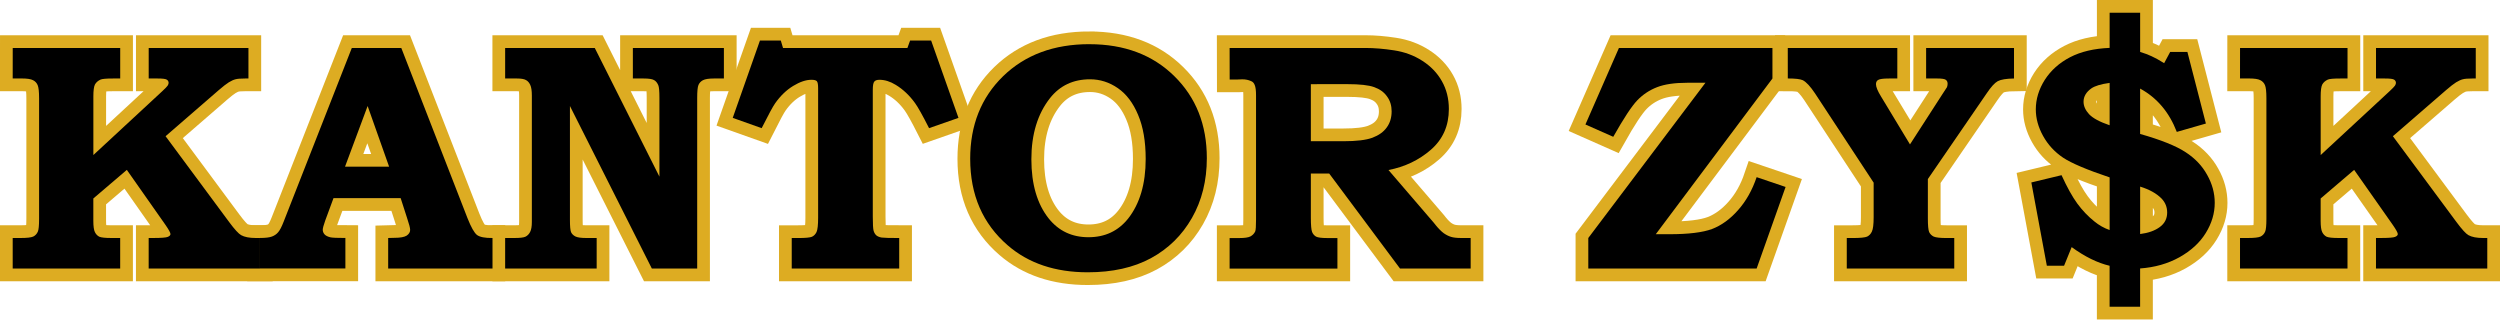
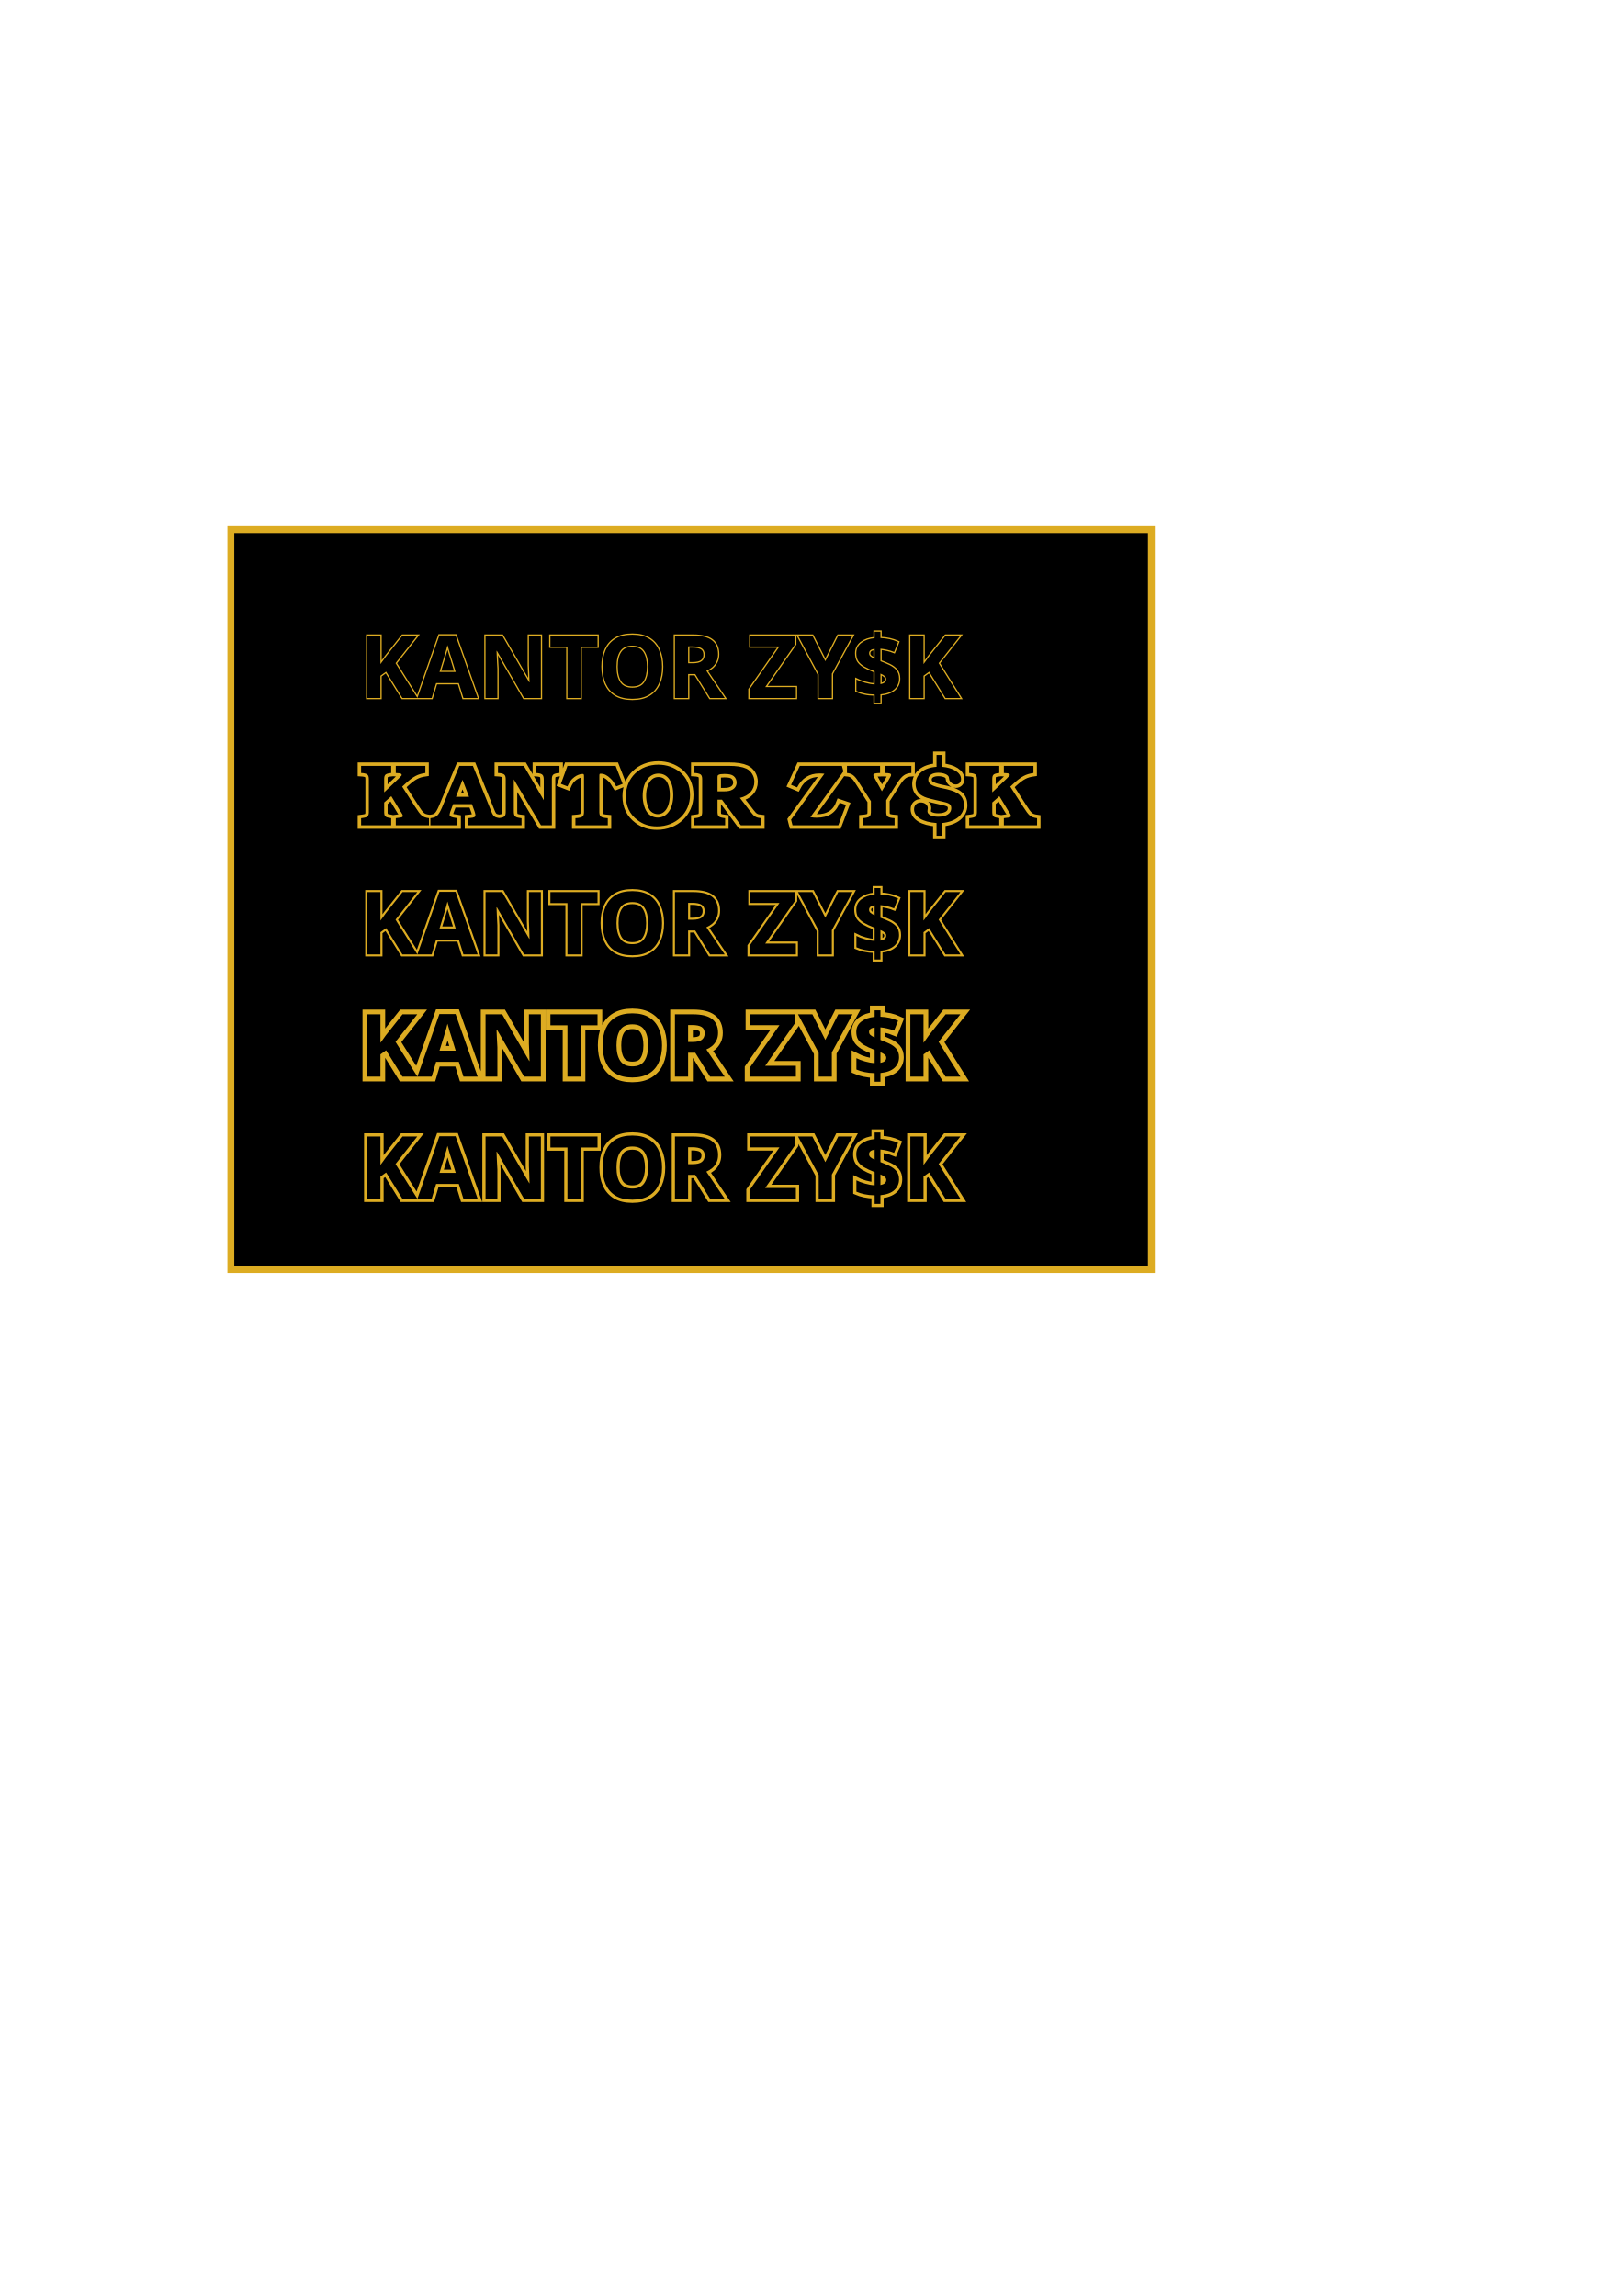
- <svg xmlns="http://www.w3.org/2000/svg" width="87.243mm" height="11.149mm" viewBox="0 0 87.243 11.149" version="1.1" id="svg5">
+ <svg xmlns="http://www.w3.org/2000/svg" width="210mm" height="297mm" viewBox="0 0 210 297" version="1.1" id="svg5">
  <defs id="defs2" />
  <g id="layer1">
-     <g aria-label="KANTOR ZY$K" id="text976" style="font-weight:bold;font-size:11.298px;font-family:'Bookman Old Style';-inkscape-font-specification:'Bookman Old Style Bold';stroke:#ddac22;stroke-width:0.888;stroke-dasharray:none;stop-color:#000000" transform="translate(-46.45892,-114.8237)">
-       <path d="m 46.903,116.498 h 3.751 v 1.065 h -0.248 q -0.359,0 -0.441,0.039 -0.132,0.061 -0.193,0.171 -0.055,0.11 -0.055,0.414 v 2.047 l 2.4,-2.223 q 0.16,-0.149 0.193,-0.199 0.033,-0.055 0.033,-0.094 0,-0.077 -0.066,-0.116 -0.061,-0.039 -0.32,-0.039 h -0.309 v -1.065 h 3.481 v 1.065 h -0.116 q -0.243,0 -0.337,0.028 -0.094,0.022 -0.232,0.105 -0.132,0.083 -0.348,0.27 l -1.859,1.611 2.218,2.995 q 0.287,0.386 0.419,0.458 0.177,0.099 0.508,0.099 h 0.149 v 1.065 h -3.884 v -1.065 h 0.154 q 0.425,0 0.513,-0.039 0.094,-0.039 0.094,-0.099 0,-0.066 -0.171,-0.314 l -1.352,-1.925 -1.169,0.998 v 0.778 q 0,0.287 0.055,0.397 0.055,0.11 0.154,0.16 0.105,0.044 0.414,0.044 h 0.314 v 1.065 h -3.751 v -1.065 h 0.281 q 0.325,0 0.436,-0.05 0.11,-0.055 0.16,-0.171 0.044,-0.094 0.044,-0.452 v -4.204 q 0,-0.342 -0.05,-0.458 -0.05,-0.116 -0.16,-0.171 -0.11,-0.061 -0.397,-0.061 h -0.314 z" id="path1042" />
-       <path d="m 58.736,116.498 h 1.727 l 2.311,5.941 q 0.188,0.474 0.331,0.585 0.149,0.11 0.541,0.105 v 1.065 h -3.641 v -1.065 l 0.221,-0.006 q 0.303,0 0.425,-0.077 0.121,-0.083 0.121,-0.199 0,-0.099 -0.105,-0.408 l -0.226,-0.701 h -2.344 l -0.287,0.778 q -0.088,0.248 -0.088,0.325 0,0.088 0.061,0.16 0.066,0.072 0.21,0.105 0.094,0.022 0.519,0.022 v 1.065 H 55.531 v -1.065 q 0.287,0 0.419,-0.05 0.132,-0.05 0.215,-0.149 0.088,-0.099 0.193,-0.37 z m -0.237,4.143 h 1.539 l -0.75,-2.118 z" id="path1044" />
-       <path d="m 64.087,116.498 h 3.128 l 2.256,4.49 v -2.747 q 0,-0.353 -0.039,-0.441 -0.055,-0.132 -0.149,-0.182 -0.094,-0.055 -0.364,-0.055 h -0.375 v -1.065 h 3.177 v 1.065 h -0.353 q -0.265,0 -0.381,0.061 -0.11,0.061 -0.154,0.166 -0.044,0.105 -0.044,0.452 v 5.952 h -1.583 l -2.858,-5.671 v 3.966 q 0,0.342 0.039,0.436 0.044,0.094 0.149,0.149 0.11,0.055 0.375,0.055 h 0.37 v 1.065 h -3.194 v -1.065 h 0.331 q 0.276,0 0.375,-0.044 0.105,-0.05 0.165,-0.165 0.061,-0.116 0.061,-0.348 v -4.413 q 0,-0.254 -0.055,-0.37 -0.055,-0.121 -0.149,-0.171 -0.094,-0.055 -0.314,-0.055 h -0.414 z" id="path1046" />
-       <path d="m 72.979,116.239 h 0.728 l 0.077,0.259 h 4.341 l 0.094,-0.259 h 0.734 l 0.954,2.698 -1.026,0.359 q -0.342,-0.673 -0.491,-0.877 -0.292,-0.403 -0.673,-0.634 -0.287,-0.177 -0.568,-0.177 -0.132,0 -0.182,0.066 -0.05,0.061 -0.05,0.287 v 4.424 q 0,0.392 0.028,0.491 0.028,0.099 0.094,0.16 0.066,0.055 0.182,0.077 0.116,0.017 0.618,0.017 v 1.065 h -3.751 v -1.065 h 0.226 q 0.375,0 0.48,-0.044 0.105,-0.05 0.16,-0.165 0.055,-0.121 0.055,-0.496 v -4.524 q 0,-0.193 -0.044,-0.243 -0.044,-0.05 -0.188,-0.05 -0.287,0 -0.64,0.215 -0.353,0.215 -0.629,0.607 -0.11,0.154 -0.469,0.866 l -1.01,-0.359 z" id="path1048" />
-       <path d="m 84.476,116.366 q 1.831,0 2.962,1.114 1.136,1.114 1.136,2.863 0,1.175 -0.519,2.085 -0.519,0.91 -1.434,1.407 -0.91,0.491 -2.201,0.491 -1.705,0 -2.791,-0.938 -1.313,-1.131 -1.313,-3.023 0,-1.76 1.147,-2.88 1.153,-1.12 3.012,-1.12 z m 0.022,1.225 q -0.877,0 -1.396,0.656 -0.651,0.827 -0.651,2.135 0,1.307 0.607,2.069 0.524,0.651 1.385,0.651 0.866,0 1.385,-0.651 0.612,-0.778 0.612,-2.08 0,-0.916 -0.265,-1.539 -0.259,-0.623 -0.706,-0.932 -0.447,-0.309 -0.971,-0.309 z" id="path1050" />
-       <path d="m 89.369,116.498 h 4.744 q 0.458,0 0.998,0.083 0.546,0.083 0.982,0.364 0.441,0.281 0.684,0.712 0.243,0.43 0.243,0.971 0,0.877 -0.629,1.423 -0.623,0.541 -1.478,0.706 l 1.583,1.842 0.066,0.083 q 0.154,0.188 0.281,0.281 0.127,0.088 0.254,0.127 0.127,0.039 0.353,0.039 h 0.331 v 1.065 h -2.466 l -2.471,-3.315 h -0.64 v 1.534 q 0,0.397 0.044,0.508 0.044,0.105 0.138,0.16 0.099,0.05 0.392,0.05 h 0.353 v 1.065 h -3.762 v -1.065 h 0.342 q 0.27,0 0.381,-0.055 0.116,-0.061 0.171,-0.177 0.028,-0.066 0.028,-0.414 v -4.33 q 0,-0.254 -0.044,-0.359 -0.039,-0.11 -0.132,-0.143 -0.132,-0.061 -0.303,-0.061 l -0.154,0.006 h -0.287 z m 2.835,1.263 v 1.991 h 1.142 q 0.673,0 1.004,-0.121 0.337,-0.127 0.502,-0.359 0.171,-0.232 0.171,-0.563 0,-0.303 -0.16,-0.519 -0.154,-0.221 -0.447,-0.325 -0.287,-0.105 -0.943,-0.105 z" id="path1052" />
-       <path d="m 108.312,116.498 v 1.065 l -4.071,5.434 h 0.48 q 0.993,0 1.484,-0.182 0.491,-0.188 0.905,-0.656 0.419,-0.469 0.651,-1.153 l 1.01,0.342 -1.01,2.846 h -5.875 v -1.065 l 4.088,-5.417 h -0.64 q -0.651,0 -1.048,0.154 -0.397,0.154 -0.69,0.458 -0.292,0.303 -0.839,1.274 l -0.971,-0.43 1.169,-2.67 z" id="path1054" />
-       <path d="m 108.847,116.498 h 3.823 v 1.065 h -0.287 q -0.303,0 -0.381,0.05 -0.077,0.044 -0.077,0.149 0,0.143 0.177,0.43 l 1.01,1.671 1.125,-1.743 q 0.149,-0.226 0.166,-0.254 0.022,-0.061 0.022,-0.121 0,-0.094 -0.066,-0.138 -0.061,-0.044 -0.292,-0.044 h -0.392 v -1.065 h 3.067 v 1.065 q -0.403,0.006 -0.568,0.094 -0.16,0.088 -0.386,0.425 l -2.052,2.99 v 1.374 q 0,0.364 0.044,0.474 0.05,0.105 0.16,0.16 0.116,0.05 0.447,0.05 h 0.27 v 1.065 h -3.751 v -1.065 h 0.204 q 0.397,0 0.508,-0.05 0.11,-0.055 0.165,-0.177 0.061,-0.127 0.061,-0.502 v -1.203 l -2.047,-3.117 q -0.243,-0.364 -0.425,-0.458 -0.132,-0.061 -0.524,-0.061 z" id="path1056" />
-       <path d="m 120.079,115.268 h 1.065 v 1.368 q 0.237,0.072 0.397,0.149 0.166,0.072 0.441,0.243 l 0.21,-0.392 h 0.601 l 0.645,2.499 -1.015,0.292 q -0.397,-1.032 -1.28,-1.512 v 1.583 q 1.087,0.309 1.583,0.634 0.496,0.32 0.756,0.794 0.265,0.469 0.265,0.976 0,0.546 -0.314,1.054 -0.309,0.502 -0.916,0.844 -0.607,0.337 -1.374,0.392 v 1.335 h -1.065 v -1.429 q -0.634,-0.149 -1.324,-0.651 l -0.265,0.651 h -0.601 l -0.541,-2.907 1.054,-0.254 q 0.287,0.629 0.552,0.993 0.265,0.359 0.596,0.623 0.243,0.199 0.53,0.298 v -1.837 q -1.186,-0.397 -1.627,-0.69 -0.441,-0.298 -0.695,-0.756 -0.254,-0.458 -0.254,-0.927 0,-0.535 0.314,-1.032 0.32,-0.496 0.883,-0.789 0.563,-0.292 1.379,-0.325 z m 0,2.449 q -0.452,0.061 -0.64,0.193 -0.27,0.193 -0.27,0.463 0,0.226 0.193,0.436 0.199,0.21 0.717,0.386 z m 1.065,5.274 q 0.43,-0.055 0.684,-0.243 0.259,-0.188 0.259,-0.508 0,-0.281 -0.193,-0.485 -0.265,-0.27 -0.75,-0.419 z" id="path1058" />
-       <path d="m 124.63,116.498 h 3.751 v 1.065 h -0.248 q -0.359,0 -0.441,0.039 -0.132,0.061 -0.193,0.171 -0.055,0.11 -0.055,0.414 v 2.047 l 2.4,-2.223 q 0.16,-0.149 0.193,-0.199 0.033,-0.055 0.033,-0.094 0,-0.077 -0.066,-0.116 -0.061,-0.039 -0.32,-0.039 h -0.309 v -1.065 h 3.481 v 1.065 h -0.116 q -0.243,0 -0.337,0.028 -0.094,0.022 -0.232,0.105 -0.132,0.083 -0.348,0.27 l -1.859,1.611 2.218,2.995 q 0.287,0.386 0.419,0.458 0.177,0.099 0.508,0.099 h 0.149 v 1.065 h -3.884 v -1.065 h 0.154 q 0.425,0 0.513,-0.039 0.094,-0.039 0.094,-0.099 0,-0.066 -0.171,-0.314 l -1.352,-1.925 -1.169,0.998 v 0.778 q 0,0.287 0.055,0.397 0.055,0.11 0.154,0.16 0.105,0.044 0.414,0.044 h 0.314 v 1.065 h -3.751 v -1.065 h 0.281 q 0.325,0 0.436,-0.05 0.11,-0.055 0.16,-0.171 0.044,-0.094 0.044,-0.452 v -4.204 q 0,-0.342 -0.05,-0.458 -0.05,-0.116 -0.16,-0.171 -0.11,-0.061 -0.397,-0.061 h -0.314 z" id="path1060" />
+     <rect style="fill:#000000;stroke:#ddac22;stroke-width:0.888;stroke-dasharray:none;stroke-opacity:1;stop-color:#000000" id="rect4009" width="119.056" height="95.722" x="29.858" y="68.498" />
+     <g id="g982" transform="translate(0,-17.43817)" style="stroke-width:0.809;stroke-dasharray:none">
+       <text xml:space="preserve" style="font-style:normal;font-variant:normal;font-weight:bold;font-stretch:normal;font-size:11.298px;line-height:normal;font-family:'Bookman Old Style';-inkscape-font-specification:'Bookman Old Style Bold';text-decoration-color:#000000;fill:#000000;stroke:#ddac22;stroke-width:0.888;stroke-dasharray:none;stroke-opacity:1;stop-color:#000000" x="46.484" y="124.194" id="text976">
+         <tspan id="tspan974" style="font-style:normal;font-variant:normal;font-weight:bold;font-stretch:normal;font-family:'Bookman Old Style';-inkscape-font-specification:'Bookman Old Style Bold';fill:#000000;stroke:#ddac22;stroke-width:0.888;stroke-dasharray:none;stroke-opacity:1" x="46.484" y="124.194">KANTOR ZY$K</tspan>
+       </text>
+       <text xml:space="preserve" style="font-style:normal;font-variant:normal;font-weight:bold;font-stretch:normal;font-size:11.298px;line-height:normal;font-family:'Bookman Old Style';-inkscape-font-specification:'Bookman Old Style Bold';text-decoration-color:#000000;fill:#000000;stroke-width:0.809;stop-color:#000000;stroke-dasharray:none" x="46.484" y="124.194" id="text398">
+         <tspan id="tspan396" style="font-style:normal;font-variant:normal;font-weight:bold;font-stretch:normal;font-family:'Bookman Old Style';-inkscape-font-specification:'Bookman Old Style Bold';fill:#000000;stroke-width:0.809;stroke-dasharray:none" x="46.484" y="124.194">KANTOR ZY$K</tspan>
+       </text>
    </g>
-     <g aria-label="KANTOR ZY$K" id="text398" style="font-weight:bold;font-size:11.298px;font-family:'Bookman Old Style';-inkscape-font-specification:'Bookman Old Style Bold';stroke-width:0.809;stroke-dasharray:none;stop-color:#000000" transform="translate(-46.45892,-114.8237)">
-       <path d="m 46.903,116.498 h 3.751 v 1.065 h -0.248 q -0.359,0 -0.441,0.039 -0.132,0.061 -0.193,0.171 -0.055,0.11 -0.055,0.414 v 2.047 l 2.4,-2.223 q 0.16,-0.149 0.193,-0.199 0.033,-0.055 0.033,-0.094 0,-0.077 -0.066,-0.116 -0.061,-0.039 -0.32,-0.039 h -0.309 v -1.065 h 3.481 v 1.065 h -0.116 q -0.243,0 -0.337,0.028 -0.094,0.022 -0.232,0.105 -0.132,0.083 -0.348,0.27 l -1.859,1.611 2.218,2.995 q 0.287,0.386 0.419,0.458 0.177,0.099 0.508,0.099 h 0.149 v 1.065 h -3.884 v -1.065 h 0.154 q 0.425,0 0.513,-0.039 0.094,-0.039 0.094,-0.099 0,-0.066 -0.171,-0.314 l -1.352,-1.925 -1.169,0.998 v 0.778 q 0,0.287 0.055,0.397 0.055,0.11 0.154,0.16 0.105,0.044 0.414,0.044 h 0.314 v 1.065 h -3.751 v -1.065 h 0.281 q 0.325,0 0.436,-0.05 0.11,-0.055 0.16,-0.171 0.044,-0.094 0.044,-0.452 v -4.204 q 0,-0.342 -0.05,-0.458 -0.05,-0.116 -0.16,-0.171 -0.11,-0.061 -0.397,-0.061 h -0.314 z" id="path1063" />
-       <path d="m 58.736,116.498 h 1.727 l 2.311,5.941 q 0.188,0.474 0.331,0.585 0.149,0.11 0.541,0.105 v 1.065 h -3.641 v -1.065 l 0.221,-0.006 q 0.303,0 0.425,-0.077 0.121,-0.083 0.121,-0.199 0,-0.099 -0.105,-0.408 l -0.226,-0.701 h -2.344 l -0.287,0.778 q -0.088,0.248 -0.088,0.325 0,0.088 0.061,0.16 0.066,0.072 0.21,0.105 0.094,0.022 0.519,0.022 v 1.065 H 55.531 v -1.065 q 0.287,0 0.419,-0.05 0.132,-0.05 0.215,-0.149 0.088,-0.099 0.193,-0.37 z m -0.237,4.143 h 1.539 l -0.75,-2.118 z" id="path1065" />
-       <path d="m 64.087,116.498 h 3.128 l 2.256,4.49 v -2.747 q 0,-0.353 -0.039,-0.441 -0.055,-0.132 -0.149,-0.182 -0.094,-0.055 -0.364,-0.055 h -0.375 v -1.065 h 3.177 v 1.065 h -0.353 q -0.265,0 -0.381,0.061 -0.11,0.061 -0.154,0.166 -0.044,0.105 -0.044,0.452 v 5.952 h -1.583 l -2.858,-5.671 v 3.966 q 0,0.342 0.039,0.436 0.044,0.094 0.149,0.149 0.11,0.055 0.375,0.055 h 0.37 v 1.065 h -3.194 v -1.065 h 0.331 q 0.276,0 0.375,-0.044 0.105,-0.05 0.165,-0.165 0.061,-0.116 0.061,-0.348 v -4.413 q 0,-0.254 -0.055,-0.37 -0.055,-0.121 -0.149,-0.171 -0.094,-0.055 -0.314,-0.055 h -0.414 z" id="path1067" />
-       <path d="m 72.979,116.239 h 0.728 l 0.077,0.259 h 4.341 l 0.094,-0.259 h 0.734 l 0.954,2.698 -1.026,0.359 q -0.342,-0.673 -0.491,-0.877 -0.292,-0.403 -0.673,-0.634 -0.287,-0.177 -0.568,-0.177 -0.132,0 -0.182,0.066 -0.05,0.061 -0.05,0.287 v 4.424 q 0,0.392 0.028,0.491 0.028,0.099 0.094,0.16 0.066,0.055 0.182,0.077 0.116,0.017 0.618,0.017 v 1.065 h -3.751 v -1.065 h 0.226 q 0.375,0 0.48,-0.044 0.105,-0.05 0.16,-0.165 0.055,-0.121 0.055,-0.496 v -4.524 q 0,-0.193 -0.044,-0.243 -0.044,-0.05 -0.188,-0.05 -0.287,0 -0.64,0.215 -0.353,0.215 -0.629,0.607 -0.11,0.154 -0.469,0.866 l -1.01,-0.359 z" id="path1069" />
-       <path d="m 84.476,116.366 q 1.831,0 2.962,1.114 1.136,1.114 1.136,2.863 0,1.175 -0.519,2.085 -0.519,0.91 -1.434,1.407 -0.91,0.491 -2.201,0.491 -1.705,0 -2.791,-0.938 -1.313,-1.131 -1.313,-3.023 0,-1.76 1.147,-2.88 1.153,-1.12 3.012,-1.12 z m 0.022,1.225 q -0.877,0 -1.396,0.656 -0.651,0.827 -0.651,2.135 0,1.307 0.607,2.069 0.524,0.651 1.385,0.651 0.866,0 1.385,-0.651 0.612,-0.778 0.612,-2.08 0,-0.916 -0.265,-1.539 -0.259,-0.623 -0.706,-0.932 -0.447,-0.309 -0.971,-0.309 z" id="path1071" />
-       <path d="m 89.369,116.498 h 4.744 q 0.458,0 0.998,0.083 0.546,0.083 0.982,0.364 0.441,0.281 0.684,0.712 0.243,0.43 0.243,0.971 0,0.877 -0.629,1.423 -0.623,0.541 -1.478,0.706 l 1.583,1.842 0.066,0.083 q 0.154,0.188 0.281,0.281 0.127,0.088 0.254,0.127 0.127,0.039 0.353,0.039 h 0.331 v 1.065 h -2.466 l -2.471,-3.315 h -0.64 v 1.534 q 0,0.397 0.044,0.508 0.044,0.105 0.138,0.16 0.099,0.05 0.392,0.05 h 0.353 v 1.065 h -3.762 v -1.065 h 0.342 q 0.27,0 0.381,-0.055 0.116,-0.061 0.171,-0.177 0.028,-0.066 0.028,-0.414 v -4.33 q 0,-0.254 -0.044,-0.359 -0.039,-0.11 -0.132,-0.143 -0.132,-0.061 -0.303,-0.061 l -0.154,0.006 h -0.287 z m 2.835,1.263 v 1.991 h 1.142 q 0.673,0 1.004,-0.121 0.337,-0.127 0.502,-0.359 0.171,-0.232 0.171,-0.563 0,-0.303 -0.16,-0.519 -0.154,-0.221 -0.447,-0.325 -0.287,-0.105 -0.943,-0.105 z" id="path1073" />
-       <path d="m 108.312,116.498 v 1.065 l -4.071,5.434 h 0.48 q 0.993,0 1.484,-0.182 0.491,-0.188 0.905,-0.656 0.419,-0.469 0.651,-1.153 l 1.01,0.342 -1.01,2.846 h -5.875 v -1.065 l 4.088,-5.417 h -0.64 q -0.651,0 -1.048,0.154 -0.397,0.154 -0.69,0.458 -0.292,0.303 -0.839,1.274 l -0.971,-0.43 1.169,-2.67 z" id="path1075" />
-       <path d="m 108.847,116.498 h 3.823 v 1.065 h -0.287 q -0.303,0 -0.381,0.05 -0.077,0.044 -0.077,0.149 0,0.143 0.177,0.43 l 1.01,1.671 1.125,-1.743 q 0.149,-0.226 0.166,-0.254 0.022,-0.061 0.022,-0.121 0,-0.094 -0.066,-0.138 -0.061,-0.044 -0.292,-0.044 h -0.392 v -1.065 h 3.067 v 1.065 q -0.403,0.006 -0.568,0.094 -0.16,0.088 -0.386,0.425 l -2.052,2.99 v 1.374 q 0,0.364 0.044,0.474 0.05,0.105 0.16,0.16 0.116,0.05 0.447,0.05 h 0.27 v 1.065 h -3.751 v -1.065 h 0.204 q 0.397,0 0.508,-0.05 0.11,-0.055 0.165,-0.177 0.061,-0.127 0.061,-0.502 v -1.203 l -2.047,-3.117 q -0.243,-0.364 -0.425,-0.458 -0.132,-0.061 -0.524,-0.061 z" id="path1077" />
-       <path d="m 120.079,115.268 h 1.065 v 1.368 q 0.237,0.072 0.397,0.149 0.166,0.072 0.441,0.243 l 0.21,-0.392 h 0.601 l 0.645,2.499 -1.015,0.292 q -0.397,-1.032 -1.28,-1.512 v 1.583 q 1.087,0.309 1.583,0.634 0.496,0.32 0.756,0.794 0.265,0.469 0.265,0.976 0,0.546 -0.314,1.054 -0.309,0.502 -0.916,0.844 -0.607,0.337 -1.374,0.392 v 1.335 h -1.065 v -1.429 q -0.634,-0.149 -1.324,-0.651 l -0.265,0.651 h -0.601 l -0.541,-2.907 1.054,-0.254 q 0.287,0.629 0.552,0.993 0.265,0.359 0.596,0.623 0.243,0.199 0.53,0.298 v -1.837 q -1.186,-0.397 -1.627,-0.69 -0.441,-0.298 -0.695,-0.756 -0.254,-0.458 -0.254,-0.927 0,-0.535 0.314,-1.032 0.32,-0.496 0.883,-0.789 0.563,-0.292 1.379,-0.325 z m 0,2.449 q -0.452,0.061 -0.64,0.193 -0.27,0.193 -0.27,0.463 0,0.226 0.193,0.436 0.199,0.21 0.717,0.386 z m 1.065,5.274 q 0.43,-0.055 0.684,-0.243 0.259,-0.188 0.259,-0.508 0,-0.281 -0.193,-0.485 -0.265,-0.27 -0.75,-0.419 z" id="path1079" />
-       <path d="m 124.63,116.498 h 3.751 v 1.065 h -0.248 q -0.359,0 -0.441,0.039 -0.132,0.061 -0.193,0.171 -0.055,0.11 -0.055,0.414 v 2.047 l 2.4,-2.223 q 0.16,-0.149 0.193,-0.199 0.033,-0.055 0.033,-0.094 0,-0.077 -0.066,-0.116 -0.061,-0.039 -0.32,-0.039 h -0.309 v -1.065 h 3.481 v 1.065 h -0.116 q -0.243,0 -0.337,0.028 -0.094,0.022 -0.232,0.105 -0.132,0.083 -0.348,0.27 l -1.859,1.611 2.218,2.995 q 0.287,0.386 0.419,0.458 0.177,0.099 0.508,0.099 h 0.149 v 1.065 h -3.884 v -1.065 h 0.154 q 0.425,0 0.513,-0.039 0.094,-0.039 0.094,-0.099 0,-0.066 -0.171,-0.314 l -1.352,-1.925 -1.169,0.998 v 0.778 q 0,0.287 0.055,0.397 0.055,0.11 0.154,0.16 0.105,0.044 0.414,0.044 h 0.314 v 1.065 h -3.751 v -1.065 h 0.281 q 0.325,0 0.436,-0.05 0.11,-0.055 0.16,-0.171 0.044,-0.094 0.044,-0.452 v -4.204 q 0,-0.342 -0.05,-0.458 -0.05,-0.116 -0.16,-0.171 -0.11,-0.061 -0.397,-0.061 h -0.314 z" id="path1081" />
+     <g id="g988">
+       <text xml:space="preserve" style="font-weight:bold;font-size:11.298px;line-height:normal;font-family:Calibri;-inkscape-font-specification:'Calibri Bold';text-decoration-color:#000000;fill:#000000;stroke-width:0.326;-inkscape-stroke:none;stop-color:#000000;stroke:#ddac22;stroke-opacity:1" x="46.484" y="90.286" id="text418">
+         <tspan id="tspan416" style="font-style:normal;font-variant:normal;font-weight:bold;font-stretch:normal;font-family:Algerian;-inkscape-font-specification:'Algerian Bold';stroke-width:0.326;fill:#000000;stroke:#ddac22;stroke-opacity:1" x="46.484" y="90.286">KANTOR ZY$K</tspan>
+       </text>
+       <text xml:space="preserve" style="font-weight:bold;font-size:11.298px;line-height:normal;font-family:Calibri;-inkscape-font-specification:'Calibri Bold';text-decoration-color:#000000;fill:#000000;stroke-width:0.326;-inkscape-stroke:none;stop-color:#000000" x="46.484" y="90.286" id="text236">
+         <tspan id="tspan234" style="font-style:normal;font-variant:normal;font-weight:bold;font-stretch:normal;font-family:Algerian;-inkscape-font-specification:'Algerian Bold';stroke-width:0.326;fill:#000000" x="46.484" y="90.286">KANTOR ZY$K</tspan>
+       </text>
+     </g>
+     <g id="g1002" transform="translate(0,-14.92908)">
+       <text xml:space="preserve" style="font-style:normal;font-variant:normal;font-weight:bold;font-stretch:normal;font-size:11.298px;line-height:normal;font-family:'Colonna MT';-inkscape-font-specification:'Colonna MT Bold';text-decoration-color:#000000;fill:#000000;stroke:#ddac22;stroke-width:0.526;stroke-dasharray:none;stroke-opacity:1;stop-color:#000000" x="46.484" y="138.387" id="text996">
+         <tspan id="tspan994" style="font-style:normal;font-variant:normal;font-weight:bold;font-stretch:normal;font-family:'Colonna MT';-inkscape-font-specification:'Colonna MT Bold';fill:#000000;stroke:#ddac22;stroke-width:0.526;stroke-dasharray:none;stroke-opacity:1" x="46.484" y="138.387">KANTOR ZY$K</tspan>
+       </text>
+       <text xml:space="preserve" style="font-style:normal;font-variant:normal;font-weight:bold;font-stretch:normal;font-size:11.298px;line-height:normal;font-family:'Colonna MT';-inkscape-font-specification:'Colonna MT Bold';text-decoration-color:#000000;fill:#000000;stroke-width:0.326;-inkscape-stroke:none;stop-color:#000000" x="46.484" y="138.387" id="text402">
+         <tspan id="tspan400" style="font-style:normal;font-variant:normal;font-weight:bold;font-stretch:normal;font-family:'Colonna MT';-inkscape-font-specification:'Colonna MT Bold';fill:#000000;stroke-width:0.326" x="46.484" y="138.387">KANTOR ZY$K</tspan>
+       </text>
+     </g>
+     <g id="g1012" transform="translate(0,-13.67453)">
+       <text xml:space="preserve" style="font-style:normal;font-variant:normal;font-weight:bold;font-stretch:normal;font-size:11.298px;line-height:normal;font-family:Gadugi;-inkscape-font-specification:'Gadugi Bold';text-decoration-color:#000000;fill:#000000;stroke:#ddac22;stroke-width:1.226;stroke-dasharray:none;stroke-opacity:1;stop-color:#000000" x="46.484" y="152.94" id="text1006">
+         <tspan id="tspan1004" style="font-style:normal;font-variant:normal;font-weight:bold;font-stretch:normal;font-family:Gadugi;-inkscape-font-specification:'Gadugi Bold';fill:#000000;stroke:#ddac22;stroke-width:1.226;stroke-dasharray:none;stroke-opacity:1" x="46.484" y="152.94">KANTOR ZY$K</tspan>
+       </text>
+       <text xml:space="preserve" style="font-style:normal;font-variant:normal;font-weight:bold;font-stretch:normal;font-size:11.298px;line-height:normal;font-family:Gadugi;-inkscape-font-specification:'Gadugi Bold';text-decoration-color:#000000;fill:#000000;stroke-width:0.326;-inkscape-stroke:none;stop-color:#000000" x="46.484" y="152.94" id="text406">
+         <tspan id="tspan404" style="font-style:normal;font-variant:normal;font-weight:bold;font-stretch:normal;font-family:Gadugi;-inkscape-font-specification:'Gadugi Bold';fill:#000000;stroke-width:0.326" x="46.484" y="152.94">KANTOR ZY$K</tspan>
+       </text>
+     </g>
+     <g id="g1022">
+       <text xml:space="preserve" style="font-style:normal;font-variant:normal;font-weight:bold;font-stretch:normal;font-size:11.298px;line-height:normal;font-family:'Modern No. 20';-inkscape-font-specification:'Modern No. 20 Bold';text-decoration-color:#000000;fill:#000000;stroke:#ddac22;stroke-width:0.826;stroke-dasharray:none;stroke-opacity:1;stop-color:#000000" x="46.484" y="155.073" id="text1016">
+         <tspan id="tspan1014" style="font-style:normal;font-variant:normal;font-weight:bold;font-stretch:normal;font-family:'Modern No. 20';-inkscape-font-specification:'Modern No. 20 Bold';fill:#000000;stroke:#ddac22;stroke-width:0.826;stroke-dasharray:none;stroke-opacity:1" x="46.484" y="155.073">KANTOR ZY$K</tspan>
+       </text>
+       <text xml:space="preserve" style="font-style:normal;font-variant:normal;font-weight:bold;font-stretch:normal;font-size:11.298px;line-height:normal;font-family:'Modern No. 20';-inkscape-font-specification:'Modern No. 20 Bold';text-decoration-color:#000000;fill:#000000;stroke-width:0.326;-inkscape-stroke:none;stop-color:#000000" x="46.484" y="155.073" id="text410">
+         <tspan id="tspan408" style="font-style:normal;font-variant:normal;font-weight:bold;font-stretch:normal;font-family:'Modern No. 20';-inkscape-font-specification:'Modern No. 20 Bold';fill:#000000;stroke-width:0.326" x="46.484" y="155.073">KANTOR ZY$K</tspan>
+       </text>
    </g>
  </g>
</svg>
